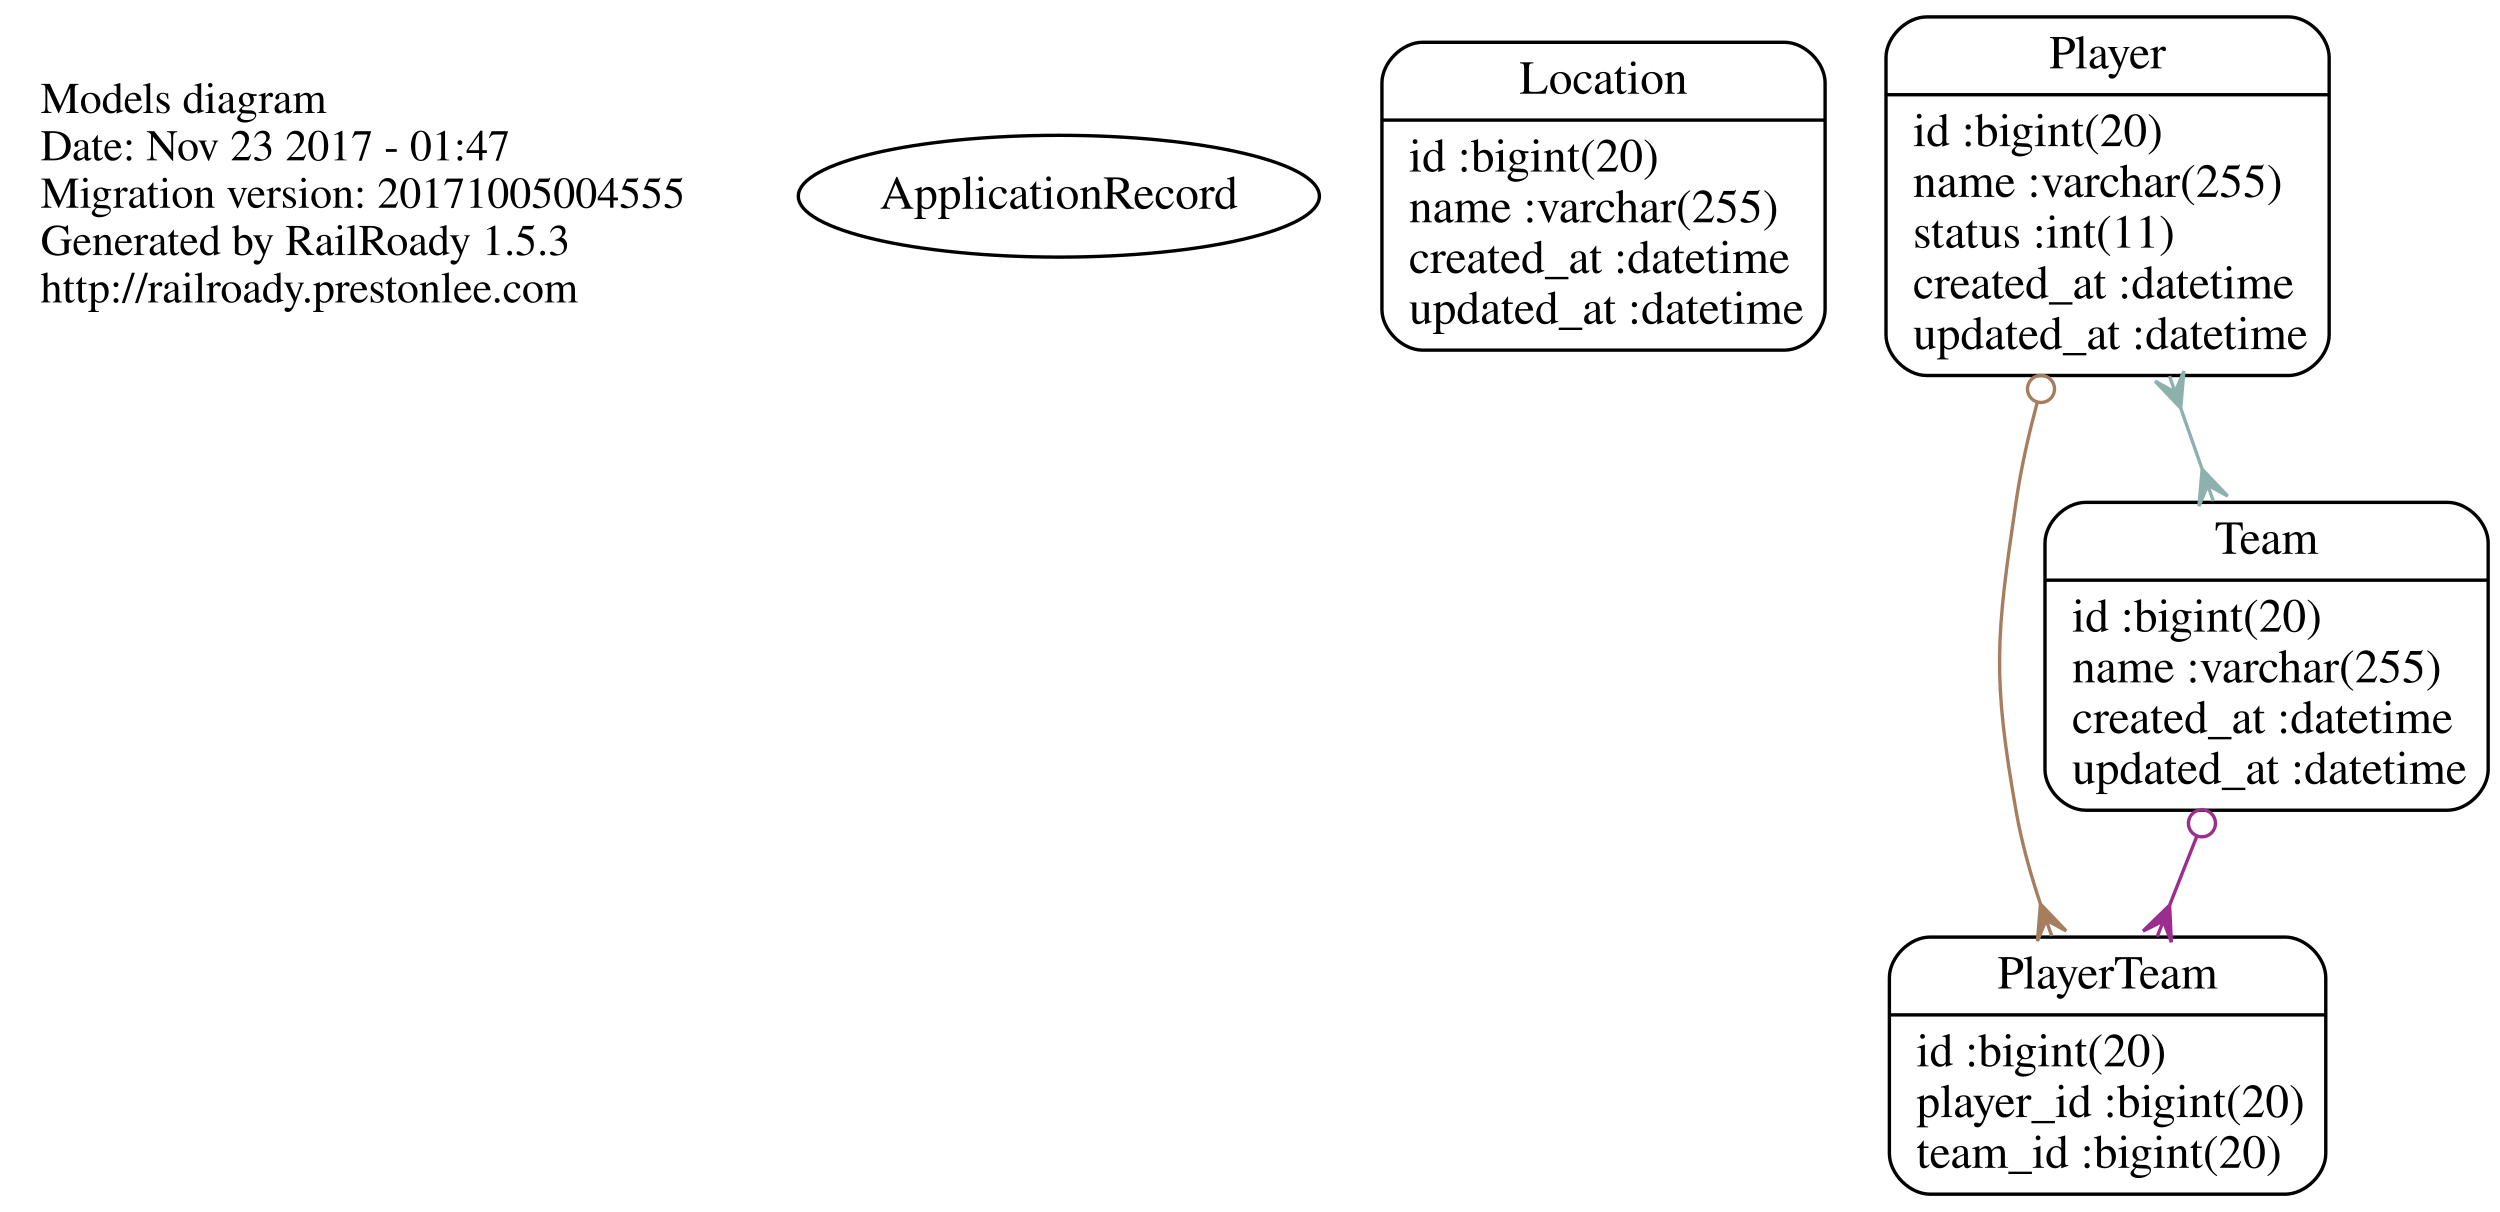
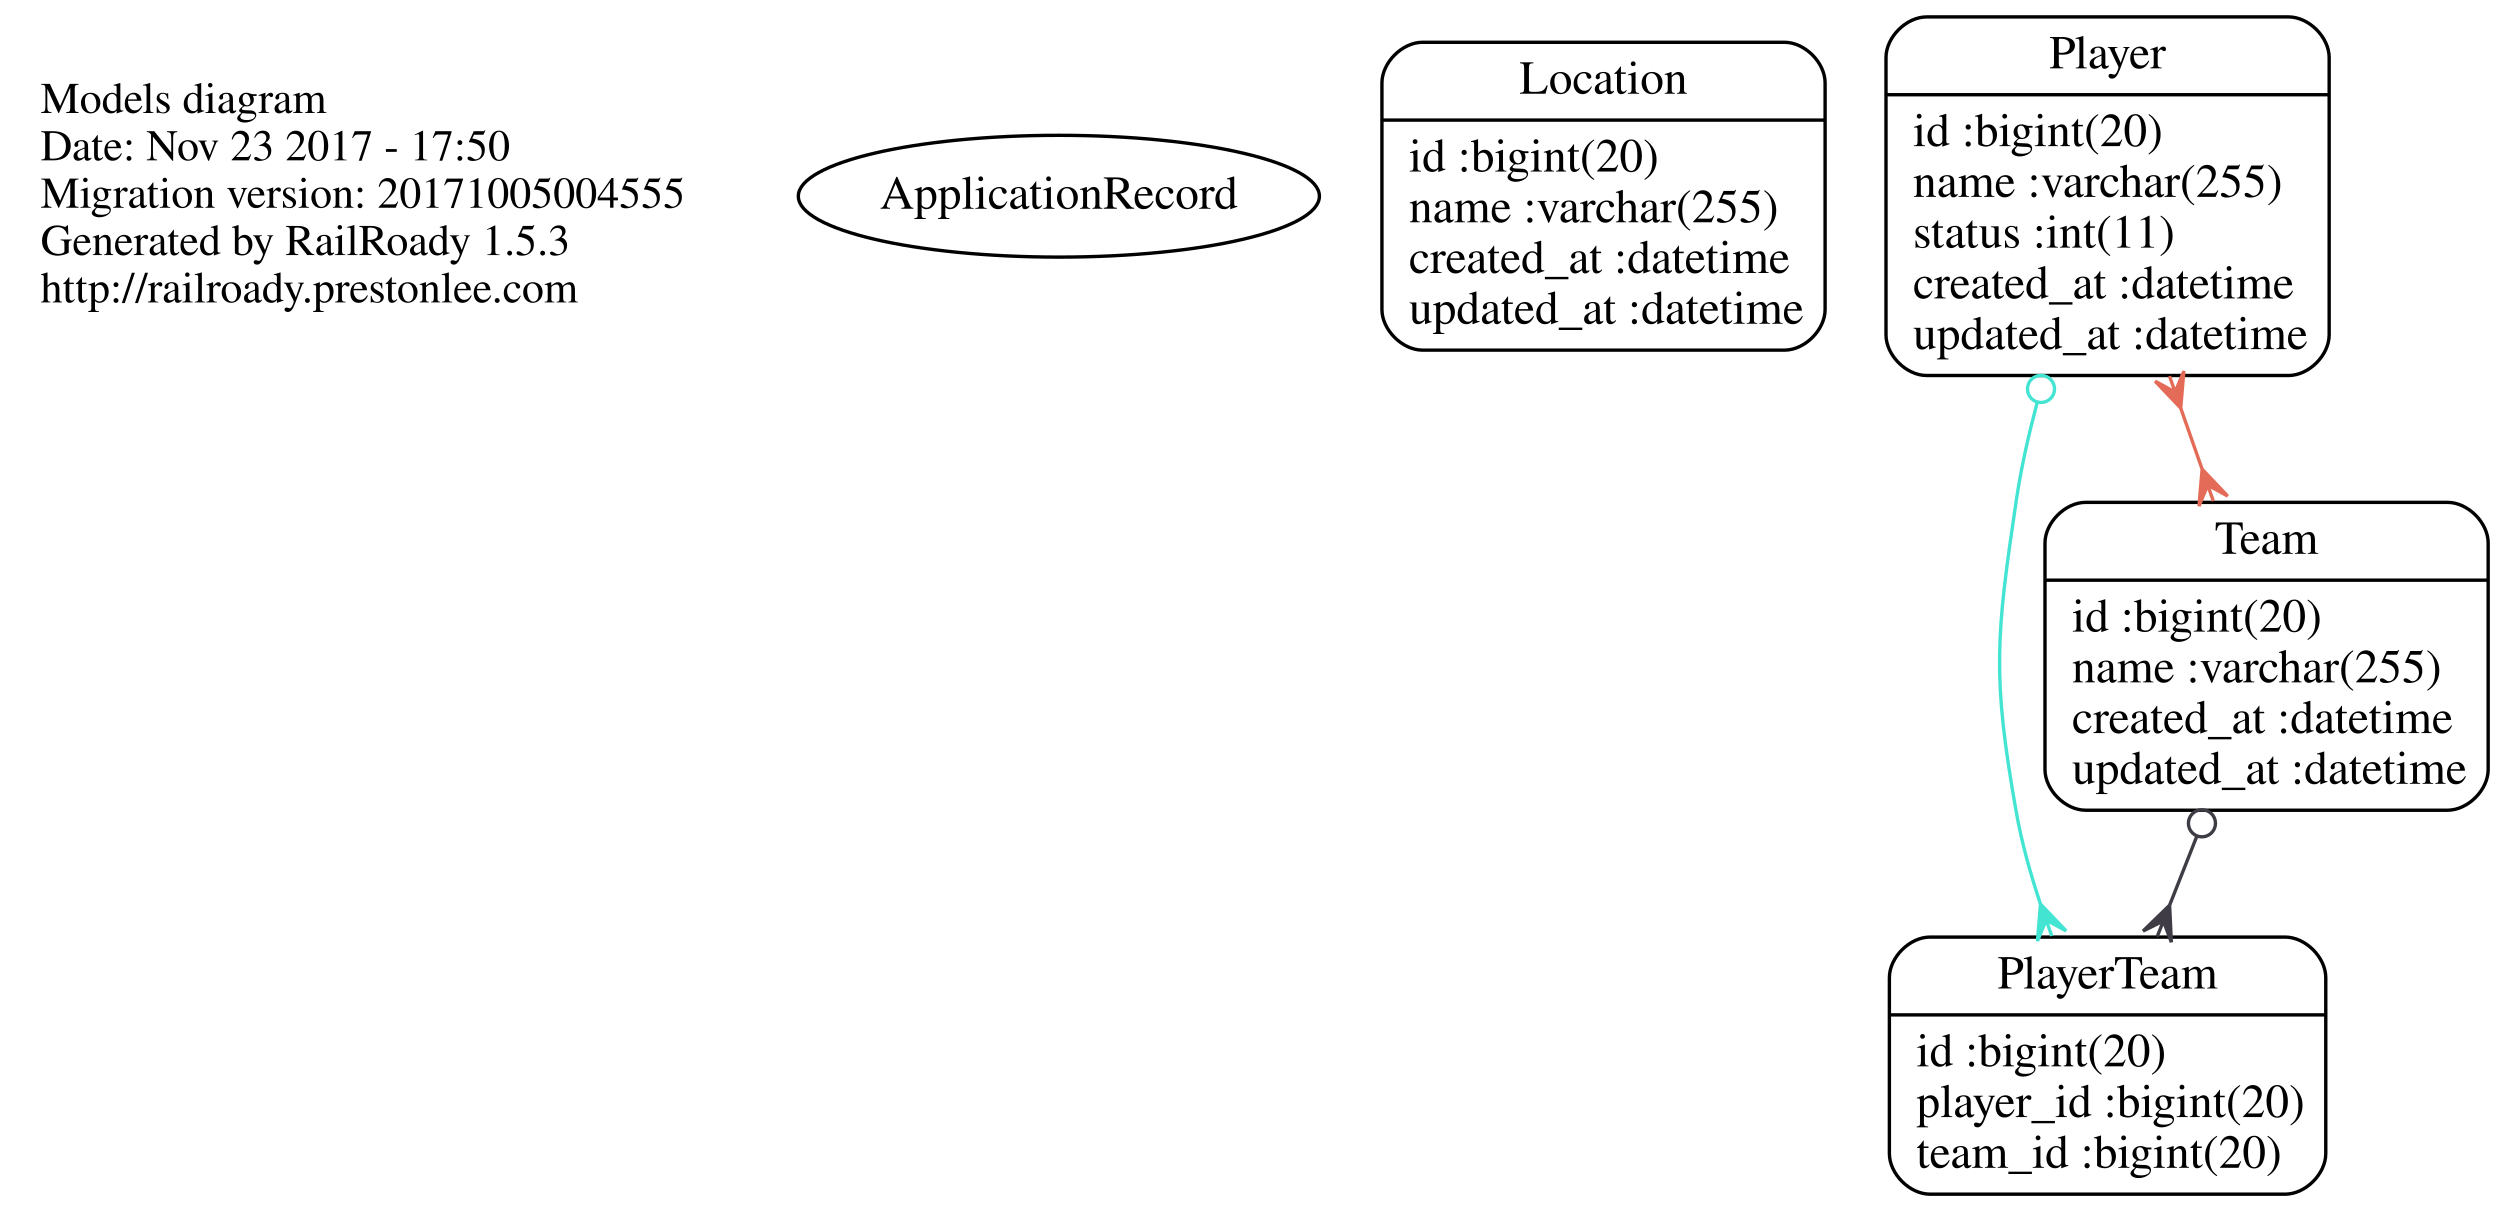
<svg xmlns="http://www.w3.org/2000/svg" width="739pt" height="358pt" viewBox="0.00 0.00 739.00 358.00">
  <g id="graph0" class="graph" transform="scale(1 1) rotate(0) translate(4 354)">
    <polygon fill="none" stroke="none" points="-4,4 -4,-354 735,-354 735,4 -4,4" />
    <g id="node1" class="node">
      <text text-anchor="start" x="8" y="-320.6" font-family="Times,serif" font-size="13.00">Models diagram</text>
-       <text text-anchor="start" x="8" y="-306.6" font-family="Times,serif" font-size="13.00">Date: Nov 23 2017 - 01:47</text>
+       <text text-anchor="start" x="8" y="-306.6" font-family="Times,serif" font-size="13.00">Date: Nov 23 2017 - 17:50</text>
      <text text-anchor="start" x="8" y="-292.6" font-family="Times,serif" font-size="13.00">Migration version: 20171005004555</text>
      <text text-anchor="start" x="8" y="-278.6" font-family="Times,serif" font-size="13.00">Generated by RailRoady 1.5.3</text>
      <text text-anchor="start" x="8" y="-264.6" font-family="Times,serif" font-size="13.00">http://railroady.prestonlee.com</text>
    </g>
    <g id="node2" class="node">
      <ellipse fill="none" stroke="black" cx="309" cy="-296" rx="77.015" ry="18" />
      <text text-anchor="middle" x="309" y="-292.3" font-family="Times,serif" font-size="14.00">ApplicationRecord</text>
    </g>
    <g id="node3" class="node">
      <path fill="none" stroke="black" d="M416.5,-250.5C416.5,-250.5 523.5,-250.5 523.5,-250.5 529.5,-250.5 535.5,-256.5 535.5,-262.5 535.5,-262.5 535.5,-329.5 535.5,-329.5 535.5,-335.5 529.5,-341.5 523.5,-341.5 523.5,-341.5 416.5,-341.5 416.5,-341.5 410.5,-341.5 404.5,-335.5 404.5,-329.5 404.5,-329.5 404.5,-262.5 404.5,-262.5 404.5,-256.5 410.5,-250.5 416.5,-250.5" />
      <text text-anchor="middle" x="470" y="-326.3" font-family="Times,serif" font-size="14.00">Location</text>
      <polyline fill="none" stroke="black" points="404.5,-318.5 535.5,-318.5 " />
      <text text-anchor="start" x="412.5" y="-303.3" font-family="Times,serif" font-size="14.00">id :bigint(20)</text>
      <text text-anchor="start" x="412.5" y="-288.3" font-family="Times,serif" font-size="14.00">name :varchar(255)</text>
      <text text-anchor="start" x="412.5" y="-273.3" font-family="Times,serif" font-size="14.00">created_at :datetime</text>
      <text text-anchor="start" x="412.5" y="-258.3" font-family="Times,serif" font-size="14.00">updated_at :datetime</text>
    </g>
    <g id="node4" class="node">
      <path fill="none" stroke="black" d="M565.5,-243C565.5,-243 672.5,-243 672.5,-243 678.5,-243 684.5,-249 684.5,-255 684.5,-255 684.5,-337 684.5,-337 684.5,-343 678.5,-349 672.5,-349 672.5,-349 565.5,-349 565.5,-349 559.5,-349 553.5,-343 553.5,-337 553.5,-337 553.5,-255 553.5,-255 553.5,-249 559.5,-243 565.5,-243" />
      <text text-anchor="middle" x="619" y="-333.8" font-family="Times,serif" font-size="14.00">Player</text>
      <polyline fill="none" stroke="black" points="553.5,-326 684.5,-326 " />
      <text text-anchor="start" x="561.5" y="-310.8" font-family="Times,serif" font-size="14.00">id :bigint(20)</text>
      <text text-anchor="start" x="561.5" y="-295.8" font-family="Times,serif" font-size="14.00">name :varchar(255)</text>
      <text text-anchor="start" x="561.5" y="-280.8" font-family="Times,serif" font-size="14.00">status :int(11)</text>
      <text text-anchor="start" x="561.5" y="-265.8" font-family="Times,serif" font-size="14.00">created_at :datetime</text>
      <text text-anchor="start" x="561.5" y="-250.8" font-family="Times,serif" font-size="14.00">updated_at :datetime</text>
    </g>
    <g id="node5" class="node">
      <path fill="none" stroke="black" d="M566.5,-1C566.5,-1 671.5,-1 671.5,-1 677.5,-1 683.5,-7 683.5,-13 683.5,-13 683.5,-65 683.5,-65 683.5,-71 677.5,-77 671.5,-77 671.5,-77 566.5,-77 566.5,-77 560.5,-77 554.5,-71 554.5,-65 554.5,-65 554.5,-13 554.5,-13 554.5,-7 560.5,-1 566.5,-1" />
      <text text-anchor="middle" x="619" y="-61.8" font-family="Times,serif" font-size="14.00">PlayerTeam</text>
      <polyline fill="none" stroke="black" points="554.5,-54 683.5,-54 " />
      <text text-anchor="start" x="562.5" y="-38.8" font-family="Times,serif" font-size="14.00">id :bigint(20)</text>
      <text text-anchor="start" x="562.5" y="-23.8" font-family="Times,serif" font-size="14.00">player_id :bigint(20)</text>
      <text text-anchor="start" x="562.5" y="-8.8" font-family="Times,serif" font-size="14.00">team_id :bigint(20)</text>
    </g>
    <g id="edge1" class="edge">
-       <path fill="none" stroke="#a67e5f" d="M598.173,-234.925C595.613,-225.355 593.407,-215.483 592,-206 586,-165.554 584.884,-154.265 592,-114 593.591,-105 596.191,-95.656 599.165,-86.761" />
-       <ellipse fill="none" stroke="#a67e5f" cx="599.32" cy="-239.026" rx="4" ry="4" />
-       <polygon fill="#a67e5f" stroke="#a67e5f" points="599.169,-86.749 606.75,-78.826 600.839,-82.036 602.509,-77.323 602.509,-77.323 602.509,-77.323 600.839,-82.036 598.267,-75.82 599.169,-86.749 599.169,-86.749" />
+       <path fill="none" stroke="#44e4d2" d="M598.173,-234.925C595.613,-225.355 593.407,-215.483 592,-206 586,-165.554 584.884,-154.265 592,-114 593.591,-105 596.191,-95.656 599.165,-86.761" />
+       <ellipse fill="none" stroke="#44e4d2" cx="599.32" cy="-239.026" rx="4" ry="4" />
+       <polygon fill="#44e4d2" stroke="#44e4d2" points="599.169,-86.749 606.75,-78.826 600.839,-82.036 602.509,-77.323 602.509,-77.323 602.509,-77.323 600.839,-82.036 598.267,-75.82 599.169,-86.749 599.169,-86.749" />
    </g>
    <g id="node6" class="node">
      <path fill="none" stroke="black" d="M612.5,-114.5C612.5,-114.5 719.5,-114.5 719.5,-114.5 725.5,-114.5 731.5,-120.5 731.5,-126.5 731.5,-126.5 731.5,-193.5 731.5,-193.5 731.5,-199.5 725.5,-205.5 719.5,-205.5 719.5,-205.5 612.5,-205.5 612.5,-205.5 606.5,-205.5 600.5,-199.5 600.5,-193.5 600.5,-193.5 600.5,-126.5 600.5,-126.5 600.5,-120.5 606.5,-114.5 612.5,-114.5" />
      <text text-anchor="middle" x="666" y="-190.3" font-family="Times,serif" font-size="14.00">Team</text>
      <polyline fill="none" stroke="black" points="600.5,-182.5 731.5,-182.5 " />
      <text text-anchor="start" x="608.5" y="-167.3" font-family="Times,serif" font-size="14.00">id :bigint(20)</text>
      <text text-anchor="start" x="608.5" y="-152.3" font-family="Times,serif" font-size="14.00">name :varchar(255)</text>
      <text text-anchor="start" x="608.5" y="-137.3" font-family="Times,serif" font-size="14.00">created_at :datetime</text>
      <text text-anchor="start" x="608.5" y="-122.3" font-family="Times,serif" font-size="14.00">updated_at :datetime</text>
    </g>
    <g id="edge2" class="edge">
-       <path fill="none" stroke="#8db1ad" d="M640.653,-233.266C642.728,-227.351 644.821,-221.382 646.869,-215.543" />
-       <polygon fill="#8db1ad" stroke="#8db1ad" points="640.616,-233.372 633.06,-241.319 638.961,-238.09 637.306,-242.808 637.306,-242.808 637.306,-242.808 638.961,-238.09 641.552,-244.298 640.616,-233.372 640.616,-233.372" />
-       <polygon fill="#8db1ad" stroke="#8db1ad" points="646.951,-215.31 654.507,-207.363 648.606,-210.592 650.261,-205.873 650.261,-205.873 650.261,-205.873 648.606,-210.592 646.014,-204.384 646.951,-215.31 646.951,-215.31" />
+       <path fill="none" stroke="#e46b57" d="M640.653,-233.266C642.728,-227.351 644.821,-221.382 646.869,-215.543" />
+       <polygon fill="#e46b57" stroke="#e46b57" points="640.616,-233.372 633.06,-241.319 638.961,-238.09 637.306,-242.808 637.306,-242.808 637.306,-242.808 638.961,-238.09 641.552,-244.298 640.616,-233.372 640.616,-233.372" />
+       <polygon fill="#e46b57" stroke="#e46b57" points="646.951,-215.31 654.507,-207.363 648.606,-210.592 650.261,-205.873 650.261,-205.873 650.261,-205.873 648.606,-210.592 646.014,-204.384 646.951,-215.31 646.951,-215.31" />
    </g>
    <g id="edge3" class="edge">
-       <path fill="none" stroke="#9b2d8e" d="M645.376,-106.783C642.725,-100.07 640.024,-93.231 637.411,-86.615" />
-       <ellipse fill="none" stroke="#9b2d8e" cx="646.896" cy="-110.63" rx="4" ry="4" />
-       <polygon fill="#9b2d8e" stroke="#9b2d8e" points="637.336,-86.424 637.848,-75.47 635.499,-81.774 633.662,-77.123 633.662,-77.123 633.662,-77.123 635.499,-81.774 629.477,-78.776 637.336,-86.424 637.336,-86.424" />
+       <path fill="none" stroke="#403c45" d="M645.376,-106.783C642.725,-100.07 640.024,-93.231 637.411,-86.615" />
+       <ellipse fill="none" stroke="#403c45" cx="646.896" cy="-110.63" rx="4" ry="4" />
+       <polygon fill="#403c45" stroke="#403c45" points="637.336,-86.424 637.848,-75.47 635.499,-81.774 633.662,-77.123 633.662,-77.123 633.662,-77.123 635.499,-81.774 629.477,-78.776 637.336,-86.424 637.336,-86.424" />
    </g>
  </g>
</svg>
